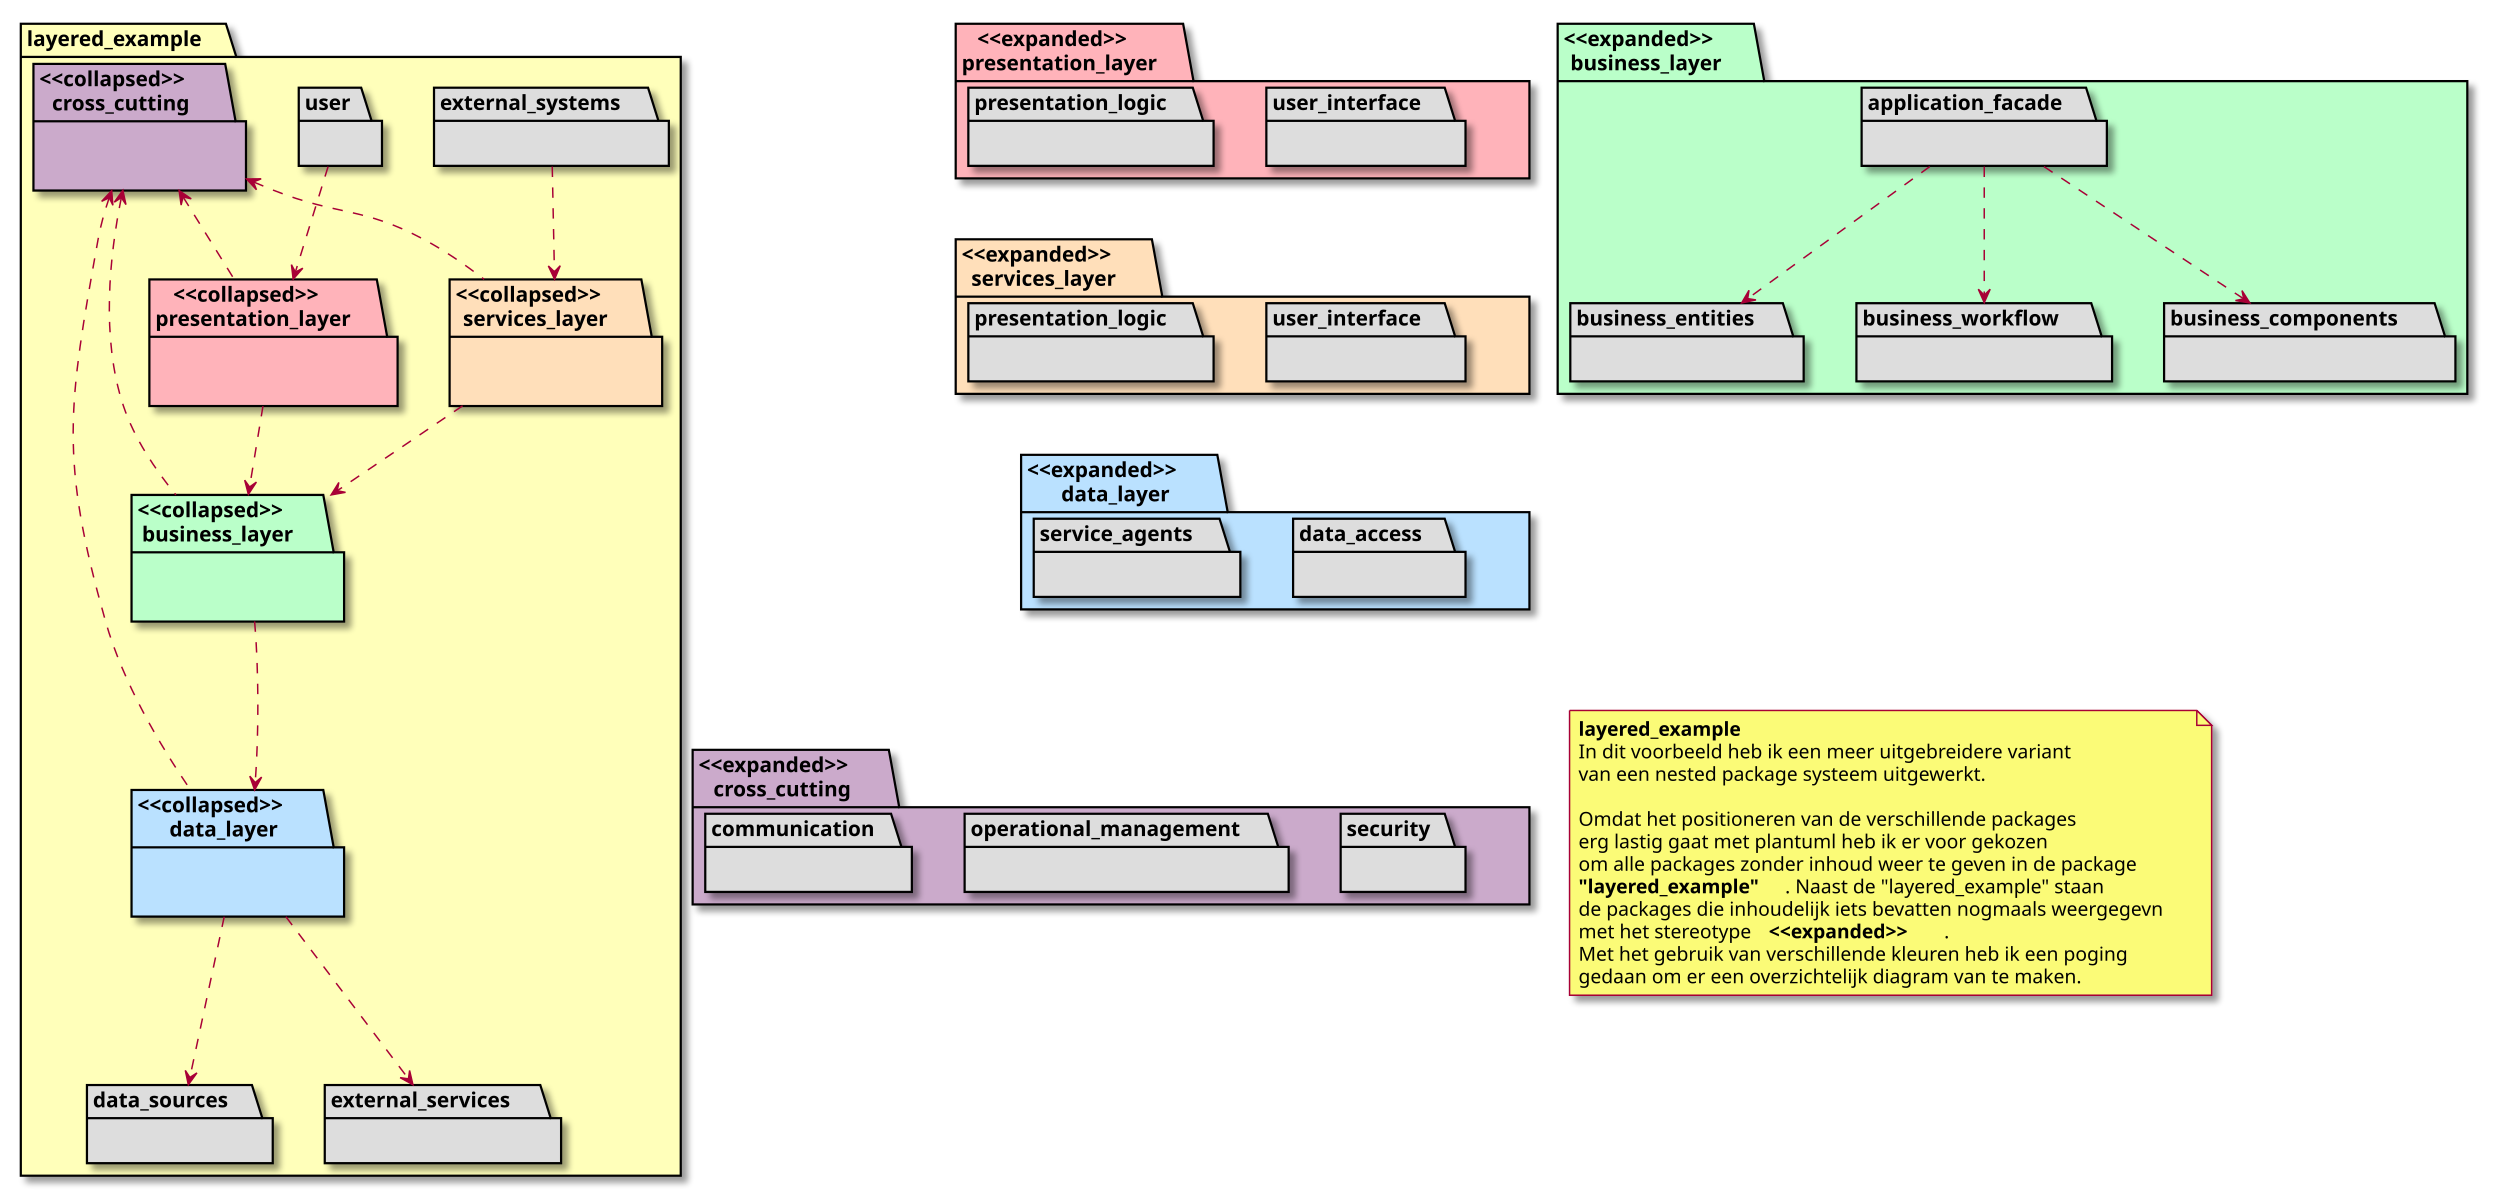
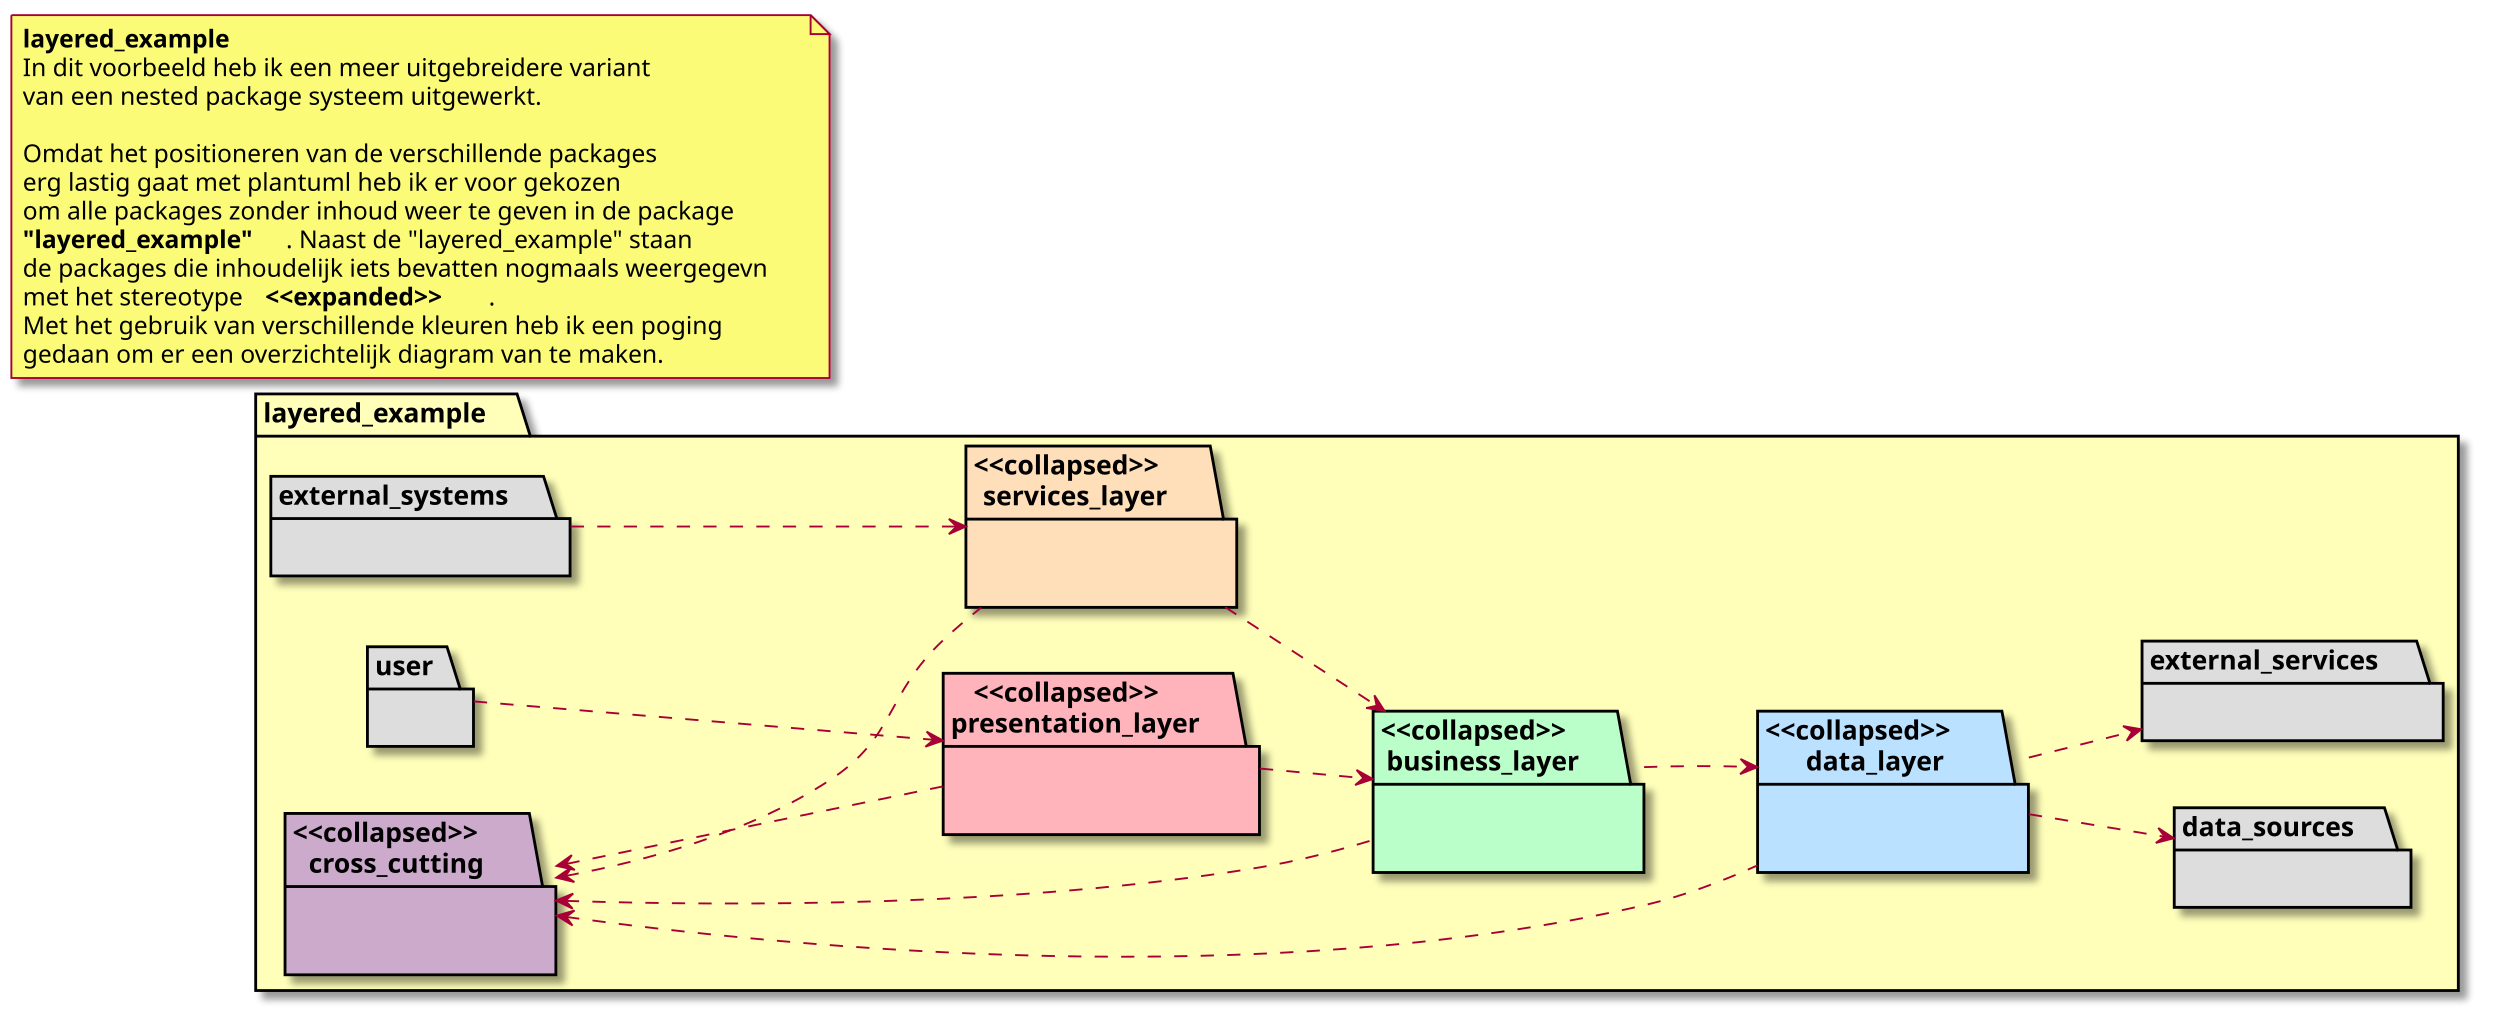
- <svg xmlns="http://www.w3.org/2000/svg" contentScriptType="application/ecmascript" contentStyleType="text/css" height="803px" preserveAspectRatio="none" style="width:1682px;height:803px;" version="1.1" viewBox="0 0 1682 803" width="1682px" zoomAndPan="magnify">
+ <svg xmlns="http://www.w3.org/2000/svg" contentScriptType="application/ecmascript" contentStyleType="text/css" height="536px" preserveAspectRatio="none" style="width:1320px;height:536px;" version="1.1" viewBox="0 0 1320 536" width="1320px" zoomAndPan="magnify">
  <defs>
-     <filter height="300%" id="f133alrdvtou7q" width="300%" x="-1" y="-1">
+     <filter height="300%" id="f1khduvatxdu13" width="300%" x="-1" y="-1">
      <feGaussianBlur result="blurOut" stdDeviation="2.0" />
      <feColorMatrix in="blurOut" result="blurOut2" type="matrix" values="0 0 0 0 0 0 0 0 0 0 0 0 0 0 0 0 0 0 .4 0" />
      <feOffset dx="4.0" dy="4.0" in="blurOut2" result="blurOut3" />
      <feBlend in="SourceGraphic" in2="blurOut3" mode="normal" />
    </filter>
  </defs>
  <g>
-     <polygon fill="#FFFFBA" filter="url(#f133alrdvtou7q)" points="14,16,152,16,159,38.297,458,38.297,458,791,14,791,14,16" style="stroke: #000000; stroke-width: 1.5;" />
-     <line style="stroke: #000000; stroke-width: 1.5;" x1="14" x2="159" y1="38.297" y2="38.297" />
-     <text fill="#000000" font-family="sans-serif" font-size="14" font-weight="bold" lengthAdjust="spacingAndGlyphs" textLength="132" x="18" y="30.995">layered_example</text>
-     <polygon fill="#FFB3BA" filter="url(#f133alrdvtou7q)" points="643,16,796,16,803,54.594,1029,54.594,1029,120,643,120,643,16" style="stroke: #000000; stroke-width: 1.5;" />
-     <line style="stroke: #000000; stroke-width: 1.5;" x1="643" x2="803" y1="54.594" y2="54.594" />
-     <text fill="#000000" font-family="sans-serif" font-size="14" font-weight="bold" lengthAdjust="spacingAndGlyphs" textLength="126" x="657.5" y="30.995">&lt;&lt;expanded&gt;&gt;</text>
-     <text fill="#000000" font-family="sans-serif" font-size="14" font-weight="bold" lengthAdjust="spacingAndGlyphs" textLength="147" x="647" y="47.292">presentation_layer</text>
-     <polygon fill="#FFDFBA" filter="url(#f133alrdvtou7q)" points="643,161,775,161,782,199.594,1029,199.594,1029,265,643,265,643,161" style="stroke: #000000; stroke-width: 1.5;" />
-     <line style="stroke: #000000; stroke-width: 1.5;" x1="643" x2="782" y1="199.594" y2="199.594" />
-     <text fill="#000000" font-family="sans-serif" font-size="14" font-weight="bold" lengthAdjust="spacingAndGlyphs" textLength="126" x="647" y="175.995">&lt;&lt;expanded&gt;&gt;</text>
-     <text fill="#000000" font-family="sans-serif" font-size="14" font-weight="bold" lengthAdjust="spacingAndGlyphs" textLength="113" x="653.5" y="192.292">services_layer</text>
-     <polygon fill="#BAFFC9" filter="url(#f133alrdvtou7q)" points="1048,16,1180,16,1187,54.594,1660,54.594,1660,265,1048,265,1048,16" style="stroke: #000000; stroke-width: 1.5;" />
-     <line style="stroke: #000000; stroke-width: 1.5;" x1="1048" x2="1187" y1="54.594" y2="54.594" />
-     <text fill="#000000" font-family="sans-serif" font-size="14" font-weight="bold" lengthAdjust="spacingAndGlyphs" textLength="126" x="1052" y="30.995">&lt;&lt;expanded&gt;&gt;</text>
-     <text fill="#000000" font-family="sans-serif" font-size="14" font-weight="bold" lengthAdjust="spacingAndGlyphs" textLength="117" x="1056.5" y="47.292">business_layer</text>
-     <polygon fill="#BAE1FF" filter="url(#f133alrdvtou7q)" points="687,306,819,306,826,344.594,1029,344.594,1029,410,687,410,687,306" style="stroke: #000000; stroke-width: 1.5;" />
-     <line style="stroke: #000000; stroke-width: 1.5;" x1="687" x2="826" y1="344.594" y2="344.594" />
-     <text fill="#000000" font-family="sans-serif" font-size="14" font-weight="bold" lengthAdjust="spacingAndGlyphs" textLength="126" x="691" y="320.995">&lt;&lt;expanded&gt;&gt;</text>
-     <text fill="#000000" font-family="sans-serif" font-size="14" font-weight="bold" lengthAdjust="spacingAndGlyphs" textLength="80" x="714" y="337.292">data_layer</text>
-     <polygon fill="#CBAACB" filter="url(#f133alrdvtou7q)" points="466,504.5,598,504.5,605,543.094,1029,543.094,1029,608.5,466,608.5,466,504.5" style="stroke: #000000; stroke-width: 1.5;" />
-     <line style="stroke: #000000; stroke-width: 1.5;" x1="466" x2="605" y1="543.094" y2="543.094" />
-     <text fill="#000000" font-family="sans-serif" font-size="14" font-weight="bold" lengthAdjust="spacingAndGlyphs" textLength="126" x="470" y="519.495">&lt;&lt;expanded&gt;&gt;</text>
-     <text fill="#000000" font-family="sans-serif" font-size="14" font-weight="bold" lengthAdjust="spacingAndGlyphs" textLength="106" x="480" y="535.792">cross_cutting</text>
-     <polygon fill="#DDDDDD" filter="url(#f133alrdvtou7q)" points="201,59,243,59,250,81.297,257,81.297,257,111.594,201,111.594,201,59" style="stroke: #000000; stroke-width: 1.5;" />
-     <line style="stroke: #000000; stroke-width: 1.5;" x1="201" x2="250" y1="81.297" y2="81.297" />
-     <text fill="#000000" font-family="sans-serif" font-size="14" font-weight="bold" lengthAdjust="spacingAndGlyphs" textLength="36" x="205" y="73.995">user</text>
-     <polygon fill="#FFB3BA" filter="url(#f133alrdvtou7q)" points="100.5,188,253.5,188,260.5,226.594,267.5,226.594,267.5,273.188,100.5,273.188,100.5,188" style="stroke: #000000; stroke-width: 1.5;" />
-     <line style="stroke: #000000; stroke-width: 1.5;" x1="100.5" x2="260.5" y1="226.594" y2="226.594" />
-     <text fill="#000000" font-family="sans-serif" font-size="14" font-weight="bold" lengthAdjust="spacingAndGlyphs" textLength="123" x="116.5" y="202.995">&lt;&lt;collapsed&gt;&gt;</text>
-     <text fill="#000000" font-family="sans-serif" font-size="14" font-weight="bold" lengthAdjust="spacingAndGlyphs" textLength="147" x="104.5" y="219.292">presentation_layer</text>
-     <polygon fill="#FFDFBA" filter="url(#f133alrdvtou7q)" points="302.5,188,431.5,188,438.5,226.594,445.5,226.594,445.5,273.188,302.5,273.188,302.5,188" style="stroke: #000000; stroke-width: 1.5;" />
-     <line style="stroke: #000000; stroke-width: 1.5;" x1="302.5" x2="438.5" y1="226.594" y2="226.594" />
-     <text fill="#000000" font-family="sans-serif" font-size="14" font-weight="bold" lengthAdjust="spacingAndGlyphs" textLength="123" x="306.5" y="202.995">&lt;&lt;collapsed&gt;&gt;</text>
-     <text fill="#000000" font-family="sans-serif" font-size="14" font-weight="bold" lengthAdjust="spacingAndGlyphs" textLength="113" x="311.5" y="219.292">services_layer</text>
-     <polygon fill="#DDDDDD" filter="url(#f133alrdvtou7q)" points="292,59,436,59,443,81.297,450,81.297,450,111.594,292,111.594,292,59" style="stroke: #000000; stroke-width: 1.5;" />
-     <line style="stroke: #000000; stroke-width: 1.5;" x1="292" x2="443" y1="81.297" y2="81.297" />
-     <text fill="#000000" font-family="sans-serif" font-size="14" font-weight="bold" lengthAdjust="spacingAndGlyphs" textLength="138" x="296" y="73.995">external_systems</text>
-     <polygon fill="#BAFFC9" filter="url(#f133alrdvtou7q)" points="88.5,333,217.5,333,224.5,371.594,231.5,371.594,231.5,418.188,88.5,418.188,88.5,333" style="stroke: #000000; stroke-width: 1.5;" />
-     <line style="stroke: #000000; stroke-width: 1.5;" x1="88.5" x2="224.5" y1="371.594" y2="371.594" />
-     <text fill="#000000" font-family="sans-serif" font-size="14" font-weight="bold" lengthAdjust="spacingAndGlyphs" textLength="123" x="92.5" y="347.995">&lt;&lt;collapsed&gt;&gt;</text>
-     <text fill="#000000" font-family="sans-serif" font-size="14" font-weight="bold" lengthAdjust="spacingAndGlyphs" textLength="117" x="95.5" y="364.292">business_layer</text>
-     <polygon fill="#BAE1FF" filter="url(#f133alrdvtou7q)" points="88.5,531.5,217.5,531.5,224.5,570.094,231.5,570.094,231.5,616.688,88.5,616.688,88.5,531.5" style="stroke: #000000; stroke-width: 1.5;" />
-     <line style="stroke: #000000; stroke-width: 1.5;" x1="88.5" x2="224.5" y1="570.094" y2="570.094" />
-     <text fill="#000000" font-family="sans-serif" font-size="14" font-weight="bold" lengthAdjust="spacingAndGlyphs" textLength="123" x="92.5" y="546.495">&lt;&lt;collapsed&gt;&gt;</text>
-     <text fill="#000000" font-family="sans-serif" font-size="14" font-weight="bold" lengthAdjust="spacingAndGlyphs" textLength="80" x="114" y="562.792">data_layer</text>
-     <polygon fill="#CBAACB" filter="url(#f133alrdvtou7q)" points="22.5,43,151.5,43,158.5,81.594,165.5,81.594,165.5,128.188,22.5,128.188,22.5,43" style="stroke: #000000; stroke-width: 1.5;" />
-     <line style="stroke: #000000; stroke-width: 1.5;" x1="22.5" x2="158.5" y1="81.594" y2="81.594" />
-     <text fill="#000000" font-family="sans-serif" font-size="14" font-weight="bold" lengthAdjust="spacingAndGlyphs" textLength="123" x="26.5" y="57.995">&lt;&lt;collapsed&gt;&gt;</text>
-     <text fill="#000000" font-family="sans-serif" font-size="14" font-weight="bold" lengthAdjust="spacingAndGlyphs" textLength="106" x="35" y="74.292">cross_cutting</text>
-     <polygon fill="#DDDDDD" filter="url(#f133alrdvtou7q)" points="58.5,730,169.5,730,176.5,752.297,183.5,752.297,183.5,782.594,58.5,782.594,58.5,730" style="stroke: #000000; stroke-width: 1.5;" />
-     <line style="stroke: #000000; stroke-width: 1.5;" x1="58.5" x2="176.5" y1="752.297" y2="752.297" />
-     <text fill="#000000" font-family="sans-serif" font-size="14" font-weight="bold" lengthAdjust="spacingAndGlyphs" textLength="105" x="62.5" y="744.995">data_sources</text>
-     <polygon fill="#DDDDDD" filter="url(#f133alrdvtou7q)" points="218.5,730,363.5,730,370.5,752.297,377.5,752.297,377.5,782.594,218.5,782.594,218.5,730" style="stroke: #000000; stroke-width: 1.5;" />
-     <line style="stroke: #000000; stroke-width: 1.5;" x1="218.5" x2="370.5" y1="752.297" y2="752.297" />
-     <text fill="#000000" font-family="sans-serif" font-size="14" font-weight="bold" lengthAdjust="spacingAndGlyphs" textLength="139" x="222.5" y="744.995">external_services</text>
-     <polygon fill="#DDDDDD" filter="url(#f133alrdvtou7q)" points="852,59,972,59,979,81.297,986,81.297,986,111.594,852,111.594,852,59" style="stroke: #000000; stroke-width: 1.5;" />
-     <line style="stroke: #000000; stroke-width: 1.5;" x1="852" x2="979" y1="81.297" y2="81.297" />
-     <text fill="#000000" font-family="sans-serif" font-size="14" font-weight="bold" lengthAdjust="spacingAndGlyphs" textLength="114" x="856" y="73.995">user_interface</text>
-     <polygon fill="#DDDDDD" filter="url(#f133alrdvtou7q)" points="651.5,59,802.5,59,809.5,81.297,816.5,81.297,816.5,111.594,651.5,111.594,651.5,59" style="stroke: #000000; stroke-width: 1.5;" />
-     <line style="stroke: #000000; stroke-width: 1.5;" x1="651.5" x2="809.5" y1="81.297" y2="81.297" />
-     <text fill="#000000" font-family="sans-serif" font-size="14" font-weight="bold" lengthAdjust="spacingAndGlyphs" textLength="145" x="655.5" y="73.995">presentation_logic</text>
-     <polygon fill="#DDDDDD" filter="url(#f133alrdvtou7q)" points="852,204,972,204,979,226.297,986,226.297,986,256.594,852,256.594,852,204" style="stroke: #000000; stroke-width: 1.5;" />
-     <line style="stroke: #000000; stroke-width: 1.5;" x1="852" x2="979" y1="226.297" y2="226.297" />
-     <text fill="#000000" font-family="sans-serif" font-size="14" font-weight="bold" lengthAdjust="spacingAndGlyphs" textLength="114" x="856" y="218.995">user_interface</text>
-     <polygon fill="#DDDDDD" filter="url(#f133alrdvtou7q)" points="651.5,204,802.5,204,809.5,226.297,816.5,226.297,816.5,256.594,651.5,256.594,651.5,204" style="stroke: #000000; stroke-width: 1.5;" />
-     <line style="stroke: #000000; stroke-width: 1.5;" x1="651.5" x2="809.5" y1="226.297" y2="226.297" />
-     <text fill="#000000" font-family="sans-serif" font-size="14" font-weight="bold" lengthAdjust="spacingAndGlyphs" textLength="145" x="655.5" y="218.995">presentation_logic</text>
-     <polygon fill="#DDDDDD" filter="url(#f133alrdvtou7q)" points="1252.5,59,1403.5,59,1410.5,81.297,1417.5,81.297,1417.5,111.594,1252.5,111.594,1252.5,59" style="stroke: #000000; stroke-width: 1.5;" />
-     <line style="stroke: #000000; stroke-width: 1.5;" x1="1252.5" x2="1410.5" y1="81.297" y2="81.297" />
-     <text fill="#000000" font-family="sans-serif" font-size="14" font-weight="bold" lengthAdjust="spacingAndGlyphs" textLength="145" x="1256.5" y="73.995">application_facade</text>
-     <polygon fill="#DDDDDD" filter="url(#f133alrdvtou7q)" points="1249,204,1407,204,1414,226.297,1421,226.297,1421,256.594,1249,256.594,1249,204" style="stroke: #000000; stroke-width: 1.5;" />
-     <line style="stroke: #000000; stroke-width: 1.5;" x1="1249" x2="1414" y1="226.297" y2="226.297" />
-     <text fill="#000000" font-family="sans-serif" font-size="14" font-weight="bold" lengthAdjust="spacingAndGlyphs" textLength="152" x="1253" y="218.995">business_workflow</text>
-     <polygon fill="#DDDDDD" filter="url(#f133alrdvtou7q)" points="1456,204,1638,204,1645,226.297,1652,226.297,1652,256.594,1456,256.594,1456,204" style="stroke: #000000; stroke-width: 1.5;" />
-     <line style="stroke: #000000; stroke-width: 1.5;" x1="1456" x2="1645" y1="226.297" y2="226.297" />
-     <text fill="#000000" font-family="sans-serif" font-size="14" font-weight="bold" lengthAdjust="spacingAndGlyphs" textLength="176" x="1460" y="218.995">business_components</text>
-     <polygon fill="#DDDDDD" filter="url(#f133alrdvtou7q)" points="1056.5,204,1199.5,204,1206.5,226.297,1213.5,226.297,1213.5,256.594,1056.5,256.594,1056.5,204" style="stroke: #000000; stroke-width: 1.5;" />
-     <line style="stroke: #000000; stroke-width: 1.5;" x1="1056.5" x2="1206.5" y1="226.297" y2="226.297" />
-     <text fill="#000000" font-family="sans-serif" font-size="14" font-weight="bold" lengthAdjust="spacingAndGlyphs" textLength="137" x="1060.5" y="218.995">business_entities</text>
-     <polygon fill="#DDDDDD" filter="url(#f133alrdvtou7q)" points="870,349,972,349,979,371.297,986,371.297,986,401.594,870,401.594,870,349" style="stroke: #000000; stroke-width: 1.5;" />
-     <line style="stroke: #000000; stroke-width: 1.5;" x1="870" x2="979" y1="371.297" y2="371.297" />
-     <text fill="#000000" font-family="sans-serif" font-size="14" font-weight="bold" lengthAdjust="spacingAndGlyphs" textLength="96" x="874" y="363.995">data_access</text>
-     <polygon fill="#DDDDDD" filter="url(#f133alrdvtou7q)" points="695.5,349,820.5,349,827.5,371.297,834.5,371.297,834.5,401.594,695.5,401.594,695.5,349" style="stroke: #000000; stroke-width: 1.5;" />
-     <line style="stroke: #000000; stroke-width: 1.5;" x1="695.5" x2="827.5" y1="371.297" y2="371.297" />
-     <text fill="#000000" font-family="sans-serif" font-size="14" font-weight="bold" lengthAdjust="spacingAndGlyphs" textLength="119" x="699.5" y="363.995">service_agents</text>
-     <polygon fill="#DDDDDD" filter="url(#f133alrdvtou7q)" points="902,547.5,972,547.5,979,569.797,986,569.797,986,600.094,902,600.094,902,547.5" style="stroke: #000000; stroke-width: 1.5;" />
-     <line style="stroke: #000000; stroke-width: 1.5;" x1="902" x2="979" y1="569.797" y2="569.797" />
-     <text fill="#000000" font-family="sans-serif" font-size="14" font-weight="bold" lengthAdjust="spacingAndGlyphs" textLength="64" x="906" y="562.495">security</text>
-     <polygon fill="#DDDDDD" filter="url(#f133alrdvtou7q)" points="649,547.5,853,547.5,860,569.797,867,569.797,867,600.094,649,600.094,649,547.5" style="stroke: #000000; stroke-width: 1.5;" />
-     <line style="stroke: #000000; stroke-width: 1.5;" x1="649" x2="860" y1="569.797" y2="569.797" />
-     <text fill="#000000" font-family="sans-serif" font-size="14" font-weight="bold" lengthAdjust="spacingAndGlyphs" textLength="198" x="653" y="562.495">operational_management</text>
-     <polygon fill="#DDDDDD" filter="url(#f133alrdvtou7q)" points="474.5,547.5,599.5,547.5,606.5,569.797,613.5,569.797,613.5,600.094,474.5,600.094,474.5,547.5" style="stroke: #000000; stroke-width: 1.5;" />
-     <line style="stroke: #000000; stroke-width: 1.5;" x1="474.5" x2="606.5" y1="569.797" y2="569.797" />
-     <text fill="#000000" font-family="sans-serif" font-size="14" font-weight="bold" lengthAdjust="spacingAndGlyphs" textLength="119" x="478.5" y="562.495">communication</text>
-     <path d="M1056,478 L1056,669.594 L1488,669.594 L1488,488 L1478,478 L1056,478 " fill="#FBFB77" filter="url(#f133alrdvtou7q)" style="stroke: #A80036; stroke-width: 1.0;" />
-     <path d="M1478,478 L1478,488 L1488,488 L1478,478 " fill="#FBFB77" style="stroke: #A80036; stroke-width: 1.0;" />
-     <text fill="#000000" font-family="sans-serif" font-size="13" font-weight="bold" lengthAdjust="spacingAndGlyphs" textLength="125" x="1062" y="495.067">layered_example</text>
-     <text fill="#000000" font-family="sans-serif" font-size="13" lengthAdjust="spacingAndGlyphs" textLength="343" x="1062" y="510.2">In dit voorbeeld heb ik een meer uitgebreidere variant</text>
-     <text fill="#000000" font-family="sans-serif" font-size="13" lengthAdjust="spacingAndGlyphs" textLength="290" x="1062" y="525.332">van een nested package systeem uitgewerkt.</text>
-     <text fill="#000000" font-family="sans-serif" font-size="13" lengthAdjust="spacingAndGlyphs" textLength="0" x="1066" y="540.465" />
-     <text fill="#000000" font-family="sans-serif" font-size="13" lengthAdjust="spacingAndGlyphs" textLength="351" x="1062" y="555.598">Omdat het positioneren van de verschillende packages</text>
-     <text fill="#000000" font-family="sans-serif" font-size="13" lengthAdjust="spacingAndGlyphs" textLength="331" x="1062" y="570.731">erg lastig gaat met plantuml heb ik er voor gekozen</text>
-     <text fill="#000000" font-family="sans-serif" font-size="13" lengthAdjust="spacingAndGlyphs" textLength="394" x="1062" y="585.864">om alle packages zonder inhoud weer te geven in de package</text>
-     <text fill="#000000" font-family="sans-serif" font-size="13" font-weight="bold" lengthAdjust="spacingAndGlyphs" textLength="139" x="1062" y="600.997">"layered_example"</text>
-     <text fill="#000000" font-family="sans-serif" font-size="13" lengthAdjust="spacingAndGlyphs" textLength="229" x="1201" y="600.997">. Naast de "layered_example" staan</text>
-     <text fill="#000000" font-family="sans-serif" font-size="13" lengthAdjust="spacingAndGlyphs" textLength="411" x="1062" y="616.129">de packages die inhoudelijk iets bevatten nogmaals weergegevn</text>
-     <text fill="#000000" font-family="sans-serif" font-size="13" lengthAdjust="spacingAndGlyphs" textLength="124" x="1062" y="631.262">met het stereotype</text>
-     <text fill="#000000" font-family="sans-serif" font-size="13" font-weight="bold" lengthAdjust="spacingAndGlyphs" textLength="118" x="1190" y="631.262">&lt;&lt;expanded&gt;&gt;</text>
-     <text fill="#000000" font-family="sans-serif" font-size="13" lengthAdjust="spacingAndGlyphs" textLength="4" x="1308" y="631.262">.</text>
-     <text fill="#000000" font-family="sans-serif" font-size="13" lengthAdjust="spacingAndGlyphs" textLength="382" x="1062" y="646.395">Met het gebruik van verschillende kleuren heb ik een poging</text>
-     <text fill="#000000" font-family="sans-serif" font-size="13" lengthAdjust="spacingAndGlyphs" textLength="357" x="1062" y="661.528">gedaan om er een overzichtelijk diagram van te maken.</text>
-     <path d="M220.746,112.095 C214.611,131.864 206.075,159.369 198.774,182.894 " fill="none" id="pkg1-&gt;pkg2" style="stroke: #A80036; stroke-width: 1.0; stroke-dasharray: 7.0,7.0;" />
-     <polygon fill="#A80036" points="197.236,187.85,203.724,180.44,198.718,183.075,196.084,178.069,197.236,187.85" style="stroke: #A80036; stroke-width: 1.0;" />
-     <path d="M371.55,112.095 C371.958,131.782 372.524,159.139 373.009,182.599 " fill="none" id="pkg4-&gt;pkg3" style="stroke: #A80036; stroke-width: 1.0; stroke-dasharray: 7.0,7.0;" />
-     <polygon fill="#A80036" points="373.118,187.85,376.93,178.769,373.014,182.851,368.932,178.935,373.118,187.85" style="stroke: #A80036; stroke-width: 1.0;" />
-     <path d="M311.239,273.025 C284.782,290.952 253.945,311.846 227.042,330.074 " fill="none" id="pkg3-&gt;pkg5" style="stroke: #A80036; stroke-width: 1.0; stroke-dasharray: 7.0,7.0;" />
-     <polygon fill="#A80036" points="222.76,332.976,232.454,331.239,226.899,330.171,227.967,324.616,222.76,332.976" style="stroke: #A80036; stroke-width: 1.0;" />
-     <path d="M176.929,273.221 C174.122,290.179 170.88,309.768 167.988,327.236 " fill="none" id="pkg2-&gt;pkg5" style="stroke: #A80036; stroke-width: 1.0; stroke-dasharray: 7.0,7.0;" />
-     <polygon fill="#A80036" points="167.103,332.584,172.519,324.358,167.92,327.651,164.627,323.051,167.103,332.584" style="stroke: #A80036; stroke-width: 1.0;" />
-     <path d="M171.315,418.083 C174.082,449.874 174.221,493.33 171.731,526.291 " fill="none" id="pkg5-&gt;pkg6-1" style="stroke: #A80036; stroke-width: 1.0; stroke-dasharray: 7.0,7.0;" />
-     <polygon fill="#A80036" points="171.309,531.487,176.024,522.841,171.714,526.504,168.051,522.193,171.309,531.487" style="stroke: #A80036; stroke-width: 1.0;" />
-     <path d="M150.856,616.788 C143.79,649.853 134.169,694.877 127.779,724.775 " fill="none" id="pkg6-&gt;pkg8" style="stroke: #A80036; stroke-width: 1.0; stroke-dasharray: 7.0,7.0;" />
-     <polygon fill="#A80036" points="126.704,729.807,132.497,721.842,127.749,724.918,124.674,720.17,126.704,729.807" style="stroke: #A80036; stroke-width: 1.0;" />
-     <path d="M192.355,616.788 C217.564,650.126 251.966,695.622 274.569,725.514 " fill="none" id="pkg6-&gt;pkg9" style="stroke: #A80036; stroke-width: 1.0; stroke-dasharray: 7.0,7.0;" />
-     <polygon fill="#A80036" points="277.816,729.807,275.578,720.216,274.8,725.819,269.197,725.041,277.816,729.807" style="stroke: #A80036; stroke-width: 1.0;" />
-     <path d="M123.273,132.662 C134.244,150.338 146.642,170.313 157.362,187.584 " fill="none" id="pkg7&lt;-pkg2" style="stroke: #A80036; stroke-width: 1.0; stroke-dasharray: 7.0,7.0;" />
-     <polygon fill="#A80036" points="120.516,128.22,121.864,137.977,123.153,132.469,128.661,133.758,120.516,128.22" style="stroke: #A80036; stroke-width: 1.0;" />
-     <path d="M170.716,122.507 C175.186,124.42 179.637,126.265 184,128 C227.882,145.45 243.319,138.8 285,161 C299.016,168.465 313.072,178.164 325.74,187.935 " fill="none" id="pkg7&lt;-pkg3" style="stroke: #A80036; stroke-width: 1.0; stroke-dasharray: 7.0,7.0;" />
-     <polygon fill="#A80036" points="165.86,120.406,172.533,127.651,170.449,122.391,175.708,120.308,165.86,120.406" style="stroke: #A80036; stroke-width: 1.0;" />
-     <path d="M81.599,133.123 C73.773,171.811 67.735,227.266 83,273 C90.293,294.851 104.275,315.788 118.345,332.978 " fill="none" id="pkg7&lt;-pkg5" style="stroke: #A80036; stroke-width: 1.0; stroke-dasharray: 7.0,7.0;" />
-     <polygon fill="#A80036" points="82.662,128.015,76.912,136.012,81.643,132.911,84.744,137.642,82.662,128.015" style="stroke: #A80036; stroke-width: 1.0;" />
-     <path d="M73.493,133.006 C70.383,142.137 67.661,151.743 66,161 C45.82,273.447 39.817,308.094 71,418 C82.703,459.246 107.509,501.188 127.968,531.181 " fill="none" id="pkg7&lt;-pkg6" style="stroke: #A80036; stroke-width: 1.0; stroke-dasharray: 7.0,7.0;" />
-     <polygon fill="#A80036" points="75.151,128.278,68.398,135.447,73.496,132.996,75.947,138.095,75.151,128.278" style="stroke: #A80036; stroke-width: 1.0;" />
-     <path d="M1335,112.095 C1335,136.469 1335,172.603 1335,198.538 " fill="none" id="p3.1-&gt;p3.2" style="stroke: #A80036; stroke-width: 1.0; stroke-dasharray: 7.0,7.0;" />
-     <polygon fill="#A80036" points="1335,203.582,1339,194.582,1335,198.582,1331,194.582,1335,203.582" style="stroke: #A80036; stroke-width: 1.0;" />
-     <path d="M1375.168,112.095 C1413.174,137.259 1470.111,174.957 1509.484,201.026 " fill="none" id="p3.1-&gt;p3.3" style="stroke: #A80036; stroke-width: 1.0; stroke-dasharray: 7.0,7.0;" />
-     <polygon fill="#A80036" points="1513.716,203.828,1508.42,195.524,1509.547,201.068,1504.004,202.195,1513.716,203.828" style="stroke: #A80036; stroke-width: 1.0;" />
-     <path d="M1298.317,112.095 C1263.748,137.157 1212.032,174.652 1176.091,200.709 " fill="none" id="p3.1-&gt;p3.4" style="stroke: #A80036; stroke-width: 1.0; stroke-dasharray: 7.0,7.0;" />
-     <polygon fill="#A80036" points="1171.789,203.828,1181.423,201.784,1175.837,200.893,1176.727,195.307,1171.789,203.828" style="stroke: #A80036; stroke-width: 1.0;" />
+     <polygon fill="#FFFFBA" filter="url(#f1khduvatxdu13)" points="135,208,273,208,280,230.297,1298,230.297,1298,523,135,523,135,208" style="stroke: #000000; stroke-width: 1.5;" />
+     <line style="stroke: #000000; stroke-width: 1.5;" x1="135" x2="280" y1="230.297" y2="230.297" />
+     <text fill="#000000" font-family="sans-serif" font-size="14" font-weight="bold" lengthAdjust="spacingAndGlyphs" textLength="132" x="139" y="222.995">layered_example</text>
+     <polygon fill="#DDDDDD" filter="url(#f1khduvatxdu13)" points="194,341.5,236,341.5,243,363.797,250,363.797,250,394.094,194,394.094,194,341.5" style="stroke: #000000; stroke-width: 1.5;" />
+     <line style="stroke: #000000; stroke-width: 1.5;" x1="194" x2="243" y1="363.797" y2="363.797" />
+     <text fill="#000000" font-family="sans-serif" font-size="14" font-weight="bold" lengthAdjust="spacingAndGlyphs" textLength="36" x="198" y="356.495">user</text>
+     <polygon fill="#FFB3BA" filter="url(#f1khduvatxdu13)" points="498,355.5,651,355.5,658,394.094,665,394.094,665,440.688,498,440.688,498,355.5" style="stroke: #000000; stroke-width: 1.5;" />
+     <line style="stroke: #000000; stroke-width: 1.5;" x1="498" x2="658" y1="394.094" y2="394.094" />
+     <text fill="#000000" font-family="sans-serif" font-size="14" font-weight="bold" lengthAdjust="spacingAndGlyphs" textLength="123" x="514" y="370.495">&lt;&lt;collapsed&gt;&gt;</text>
+     <text fill="#000000" font-family="sans-serif" font-size="14" font-weight="bold" lengthAdjust="spacingAndGlyphs" textLength="147" x="502" y="386.792">presentation_layer</text>
+     <polygon fill="#FFDFBA" filter="url(#f1khduvatxdu13)" points="510,235.5,639,235.5,646,274.094,653,274.094,653,320.688,510,320.688,510,235.5" style="stroke: #000000; stroke-width: 1.5;" />
+     <line style="stroke: #000000; stroke-width: 1.5;" x1="510" x2="646" y1="274.094" y2="274.094" />
+     <text fill="#000000" font-family="sans-serif" font-size="14" font-weight="bold" lengthAdjust="spacingAndGlyphs" textLength="123" x="514" y="250.495">&lt;&lt;collapsed&gt;&gt;</text>
+     <text fill="#000000" font-family="sans-serif" font-size="14" font-weight="bold" lengthAdjust="spacingAndGlyphs" textLength="113" x="519" y="266.792">services_layer</text>
+     <polygon fill="#DDDDDD" filter="url(#f1khduvatxdu13)" points="143,251.5,287,251.5,294,273.797,301,273.797,301,304.094,143,304.094,143,251.5" style="stroke: #000000; stroke-width: 1.5;" />
+     <line style="stroke: #000000; stroke-width: 1.5;" x1="143" x2="294" y1="273.797" y2="273.797" />
+     <text fill="#000000" font-family="sans-serif" font-size="14" font-weight="bold" lengthAdjust="spacingAndGlyphs" textLength="138" x="147" y="266.495">external_systems</text>
+     <polygon fill="#BAFFC9" filter="url(#f1khduvatxdu13)" points="725,375.5,854,375.5,861,414.094,868,414.094,868,460.688,725,460.688,725,375.5" style="stroke: #000000; stroke-width: 1.5;" />
+     <line style="stroke: #000000; stroke-width: 1.5;" x1="725" x2="861" y1="414.094" y2="414.094" />
+     <text fill="#000000" font-family="sans-serif" font-size="14" font-weight="bold" lengthAdjust="spacingAndGlyphs" textLength="123" x="729" y="390.495">&lt;&lt;collapsed&gt;&gt;</text>
+     <text fill="#000000" font-family="sans-serif" font-size="14" font-weight="bold" lengthAdjust="spacingAndGlyphs" textLength="117" x="732" y="406.792">business_layer</text>
+     <polygon fill="#BAE1FF" filter="url(#f1khduvatxdu13)" points="928,375.5,1057,375.5,1064,414.094,1071,414.094,1071,460.688,928,460.688,928,375.5" style="stroke: #000000; stroke-width: 1.5;" />
+     <line style="stroke: #000000; stroke-width: 1.5;" x1="928" x2="1064" y1="414.094" y2="414.094" />
+     <text fill="#000000" font-family="sans-serif" font-size="14" font-weight="bold" lengthAdjust="spacingAndGlyphs" textLength="123" x="932" y="390.495">&lt;&lt;collapsed&gt;&gt;</text>
+     <text fill="#000000" font-family="sans-serif" font-size="14" font-weight="bold" lengthAdjust="spacingAndGlyphs" textLength="80" x="953.5" y="406.792">data_layer</text>
+     <polygon fill="#CBAACB" filter="url(#f1khduvatxdu13)" points="150.5,429.5,279.5,429.5,286.5,468.094,293.5,468.094,293.5,514.688,150.5,514.688,150.5,429.5" style="stroke: #000000; stroke-width: 1.5;" />
+     <line style="stroke: #000000; stroke-width: 1.5;" x1="150.5" x2="286.5" y1="468.094" y2="468.094" />
+     <text fill="#000000" font-family="sans-serif" font-size="14" font-weight="bold" lengthAdjust="spacingAndGlyphs" textLength="123" x="154.5" y="444.495">&lt;&lt;collapsed&gt;&gt;</text>
+     <text fill="#000000" font-family="sans-serif" font-size="14" font-weight="bold" lengthAdjust="spacingAndGlyphs" textLength="106" x="163" y="460.792">cross_cutting</text>
+     <polygon fill="#DDDDDD" filter="url(#f1khduvatxdu13)" points="1148,426.5,1259,426.5,1266,448.797,1273,448.797,1273,479.094,1148,479.094,1148,426.5" style="stroke: #000000; stroke-width: 1.5;" />
+     <line style="stroke: #000000; stroke-width: 1.5;" x1="1148" x2="1266" y1="448.797" y2="448.797" />
+     <text fill="#000000" font-family="sans-serif" font-size="14" font-weight="bold" lengthAdjust="spacingAndGlyphs" textLength="105" x="1152" y="441.495">data_sources</text>
+     <polygon fill="#DDDDDD" filter="url(#f1khduvatxdu13)" points="1131,338.5,1276,338.5,1283,360.797,1290,360.797,1290,391.094,1131,391.094,1131,338.5" style="stroke: #000000; stroke-width: 1.5;" />
+     <line style="stroke: #000000; stroke-width: 1.5;" x1="1131" x2="1283" y1="360.797" y2="360.797" />
+     <text fill="#000000" font-family="sans-serif" font-size="14" font-weight="bold" lengthAdjust="spacingAndGlyphs" textLength="139" x="1135" y="353.495">external_services</text>
+     <path d="M6,8 L6,199.594 L438,199.594 L438,18 L428,8 L6,8 " fill="#FBFB77" filter="url(#f1khduvatxdu13)" style="stroke: #A80036; stroke-width: 1.0;" />
+     <path d="M428,8 L428,18 L438,18 L428,8 " fill="#FBFB77" style="stroke: #A80036; stroke-width: 1.0;" />
+     <text fill="#000000" font-family="sans-serif" font-size="13" font-weight="bold" lengthAdjust="spacingAndGlyphs" textLength="125" x="12" y="25.067">layered_example</text>
+     <text fill="#000000" font-family="sans-serif" font-size="13" lengthAdjust="spacingAndGlyphs" textLength="343" x="12" y="40.2">In dit voorbeeld heb ik een meer uitgebreidere variant</text>
+     <text fill="#000000" font-family="sans-serif" font-size="13" lengthAdjust="spacingAndGlyphs" textLength="290" x="12" y="55.333">van een nested package systeem uitgewerkt.</text>
+     <text fill="#000000" font-family="sans-serif" font-size="13" lengthAdjust="spacingAndGlyphs" textLength="0" x="16" y="70.465" />
+     <text fill="#000000" font-family="sans-serif" font-size="13" lengthAdjust="spacingAndGlyphs" textLength="351" x="12" y="85.598">Omdat het positioneren van de verschillende packages</text>
+     <text fill="#000000" font-family="sans-serif" font-size="13" lengthAdjust="spacingAndGlyphs" textLength="331" x="12" y="100.731">erg lastig gaat met plantuml heb ik er voor gekozen</text>
+     <text fill="#000000" font-family="sans-serif" font-size="13" lengthAdjust="spacingAndGlyphs" textLength="394" x="12" y="115.864">om alle packages zonder inhoud weer te geven in de package</text>
+     <text fill="#000000" font-family="sans-serif" font-size="13" font-weight="bold" lengthAdjust="spacingAndGlyphs" textLength="139" x="12" y="130.997">"layered_example"</text>
+     <text fill="#000000" font-family="sans-serif" font-size="13" lengthAdjust="spacingAndGlyphs" textLength="229" x="151" y="130.997">. Naast de "layered_example" staan</text>
+     <text fill="#000000" font-family="sans-serif" font-size="13" lengthAdjust="spacingAndGlyphs" textLength="411" x="12" y="146.129">de packages die inhoudelijk iets bevatten nogmaals weergegevn</text>
+     <text fill="#000000" font-family="sans-serif" font-size="13" lengthAdjust="spacingAndGlyphs" textLength="124" x="12" y="161.262">met het stereotype</text>
+     <text fill="#000000" font-family="sans-serif" font-size="13" font-weight="bold" lengthAdjust="spacingAndGlyphs" textLength="118" x="140" y="161.262">&lt;&lt;expanded&gt;&gt;</text>
+     <text fill="#000000" font-family="sans-serif" font-size="13" lengthAdjust="spacingAndGlyphs" textLength="4" x="258" y="161.262">.</text>
+     <text fill="#000000" font-family="sans-serif" font-size="13" lengthAdjust="spacingAndGlyphs" textLength="382" x="12" y="176.395">Met het gebruik van verschillende kleuren heb ik een poging</text>
+     <text fill="#000000" font-family="sans-serif" font-size="13" lengthAdjust="spacingAndGlyphs" textLength="357" x="12" y="191.528">gedaan om er een overzichtelijk diagram van te maken.</text>
+     <path d="M250.209,370.354 C301.796,374.659 413.331,383.966 492.719,390.591 " fill="none" id="pkg1-&gt;pkg2" style="stroke: #A80036; stroke-width: 1.0; stroke-dasharray: 7.0,7.0;" />
+     <polygon fill="#A80036" points="497.901,391.024,489.265,386.289,492.918,390.608,488.599,394.261,497.901,391.024" style="stroke: #A80036; stroke-width: 1.0;" />
+     <path d="M301.339,278 C361.855,278 444.728,278 504.626,278 " fill="none" id="pkg4-&gt;pkg3" style="stroke: #A80036; stroke-width: 1.0; stroke-dasharray: 7.0,7.0;" />
+     <polygon fill="#A80036" points="509.985,278,500.985,274,504.985,278,500.985,282,509.985,278" style="stroke: #A80036; stroke-width: 1.0;" />
+     <path d="M646.883,320.575 C672.109,337.001 701.01,355.82 726.643,372.512 " fill="none" id="pkg3-&gt;pkg5" style="stroke: #A80036; stroke-width: 1.0; stroke-dasharray: 7.0,7.0;" />
+     <polygon fill="#A80036" points="731.058,375.387,725.699,367.123,726.868,372.658,721.333,373.827,731.058,375.387" style="stroke: #A80036; stroke-width: 1.0;" />
+     <path d="M665.24,405.79 C683.085,407.45 701.849,409.195 719.429,410.831 " fill="none" id="pkg2-&gt;pkg5" style="stroke: #A80036; stroke-width: 1.0; stroke-dasharray: 7.0,7.0;" />
+     <polygon fill="#A80036" points="724.845,411.334,716.254,406.518,719.867,410.871,715.513,414.484,724.845,411.334" style="stroke: #A80036; stroke-width: 1.0;" />
+     <path d="M868.07,405.036 C885.808,404.383 904.885,404.327 922.855,404.866 " fill="none" id="pkg5-&gt;pkg6-1" style="stroke: #A80036; stroke-width: 1.0; stroke-dasharray: 7.0,7.0;" />
+     <polygon fill="#A80036" points="927.892,405.034,919.03,400.736,922.895,404.868,918.764,408.732,927.892,405.034" style="stroke: #A80036; stroke-width: 1.0;" />
+     <path d="M1071.229,429.898 C1094.332,433.73 1119.85,437.963 1142.664,441.748 " fill="none" id="pkg6-&gt;pkg8" style="stroke: #A80036; stroke-width: 1.0; stroke-dasharray: 7.0,7.0;" />
+     <polygon fill="#A80036" points="1147.791,442.598,1139.567,437.179,1142.859,441.78,1138.258,445.071,1147.791,442.598" style="stroke: #A80036; stroke-width: 1.0;" />
+     <path d="M1071.229,399.983 C1088.702,395.594 1107.556,390.858 1125.577,386.331 " fill="none" id="pkg6-&gt;pkg9" style="stroke: #A80036; stroke-width: 1.0; stroke-dasharray: 7.0,7.0;" />
+     <polygon fill="#A80036" points="1130.636,385.061,1120.933,383.374,1125.787,386.279,1122.882,391.133,1130.636,385.061" style="stroke: #A80036; stroke-width: 1.0;" />
+     <path d="M299.117,456.126 C357.553,444.098 437.755,427.589 497.757,415.238 " fill="none" id="pkg7&lt;-pkg2" style="stroke: #A80036; stroke-width: 1.0; stroke-dasharray: 7.0,7.0;" />
+     <polygon fill="#A80036" points="293.886,457.203,303.508,459.306,298.784,456.195,301.895,451.47,293.886,457.203" style="stroke: #A80036; stroke-width: 1.0;" />
+     <path d="M298.686,462.495 C342.281,454.325 396.315,439.324 438,412 C473.412,388.788 467.201,367.056 498,338 C504.233,332.12 511.063,326.336 518.049,320.818 " fill="none" id="pkg7&lt;-pkg3" style="stroke: #A80036; stroke-width: 1.0; stroke-dasharray: 7.0,7.0;" />
+     <polygon fill="#A80036" points="293.693,463.41,303.267,465.723,298.611,462.509,301.825,457.853,293.693,463.41" style="stroke: #A80036; stroke-width: 1.0;" />
+     <path d="M298.765,475.661 C387.576,478.494 537.894,478.961 665,458 C684.778,454.738 705.734,449.311 724.967,443.489 " fill="none" id="pkg7&lt;-pkg5" style="stroke: #A80036; stroke-width: 1.0; stroke-dasharray: 7.0,7.0;" />
+     <polygon fill="#A80036" points="293.531,475.489,302.395,479.783,298.529,475.653,302.658,471.787,293.531,475.489" style="stroke: #A80036; stroke-width: 1.0;" />
+     <path d="M298.931,484.161 C421.286,500.964 666.948,524.3 868,478 C888.174,473.354 909.003,465.471 927.968,456.92 " fill="none" id="pkg7&lt;-pkg6" style="stroke: #A80036; stroke-width: 1.0; stroke-dasharray: 7.0,7.0;" />
+     <polygon fill="#A80036" points="293.915,483.466,302.281,488.663,298.867,484.152,303.378,480.738,293.915,483.466" style="stroke: #A80036; stroke-width: 1.0;" />
  </g>
</svg>
